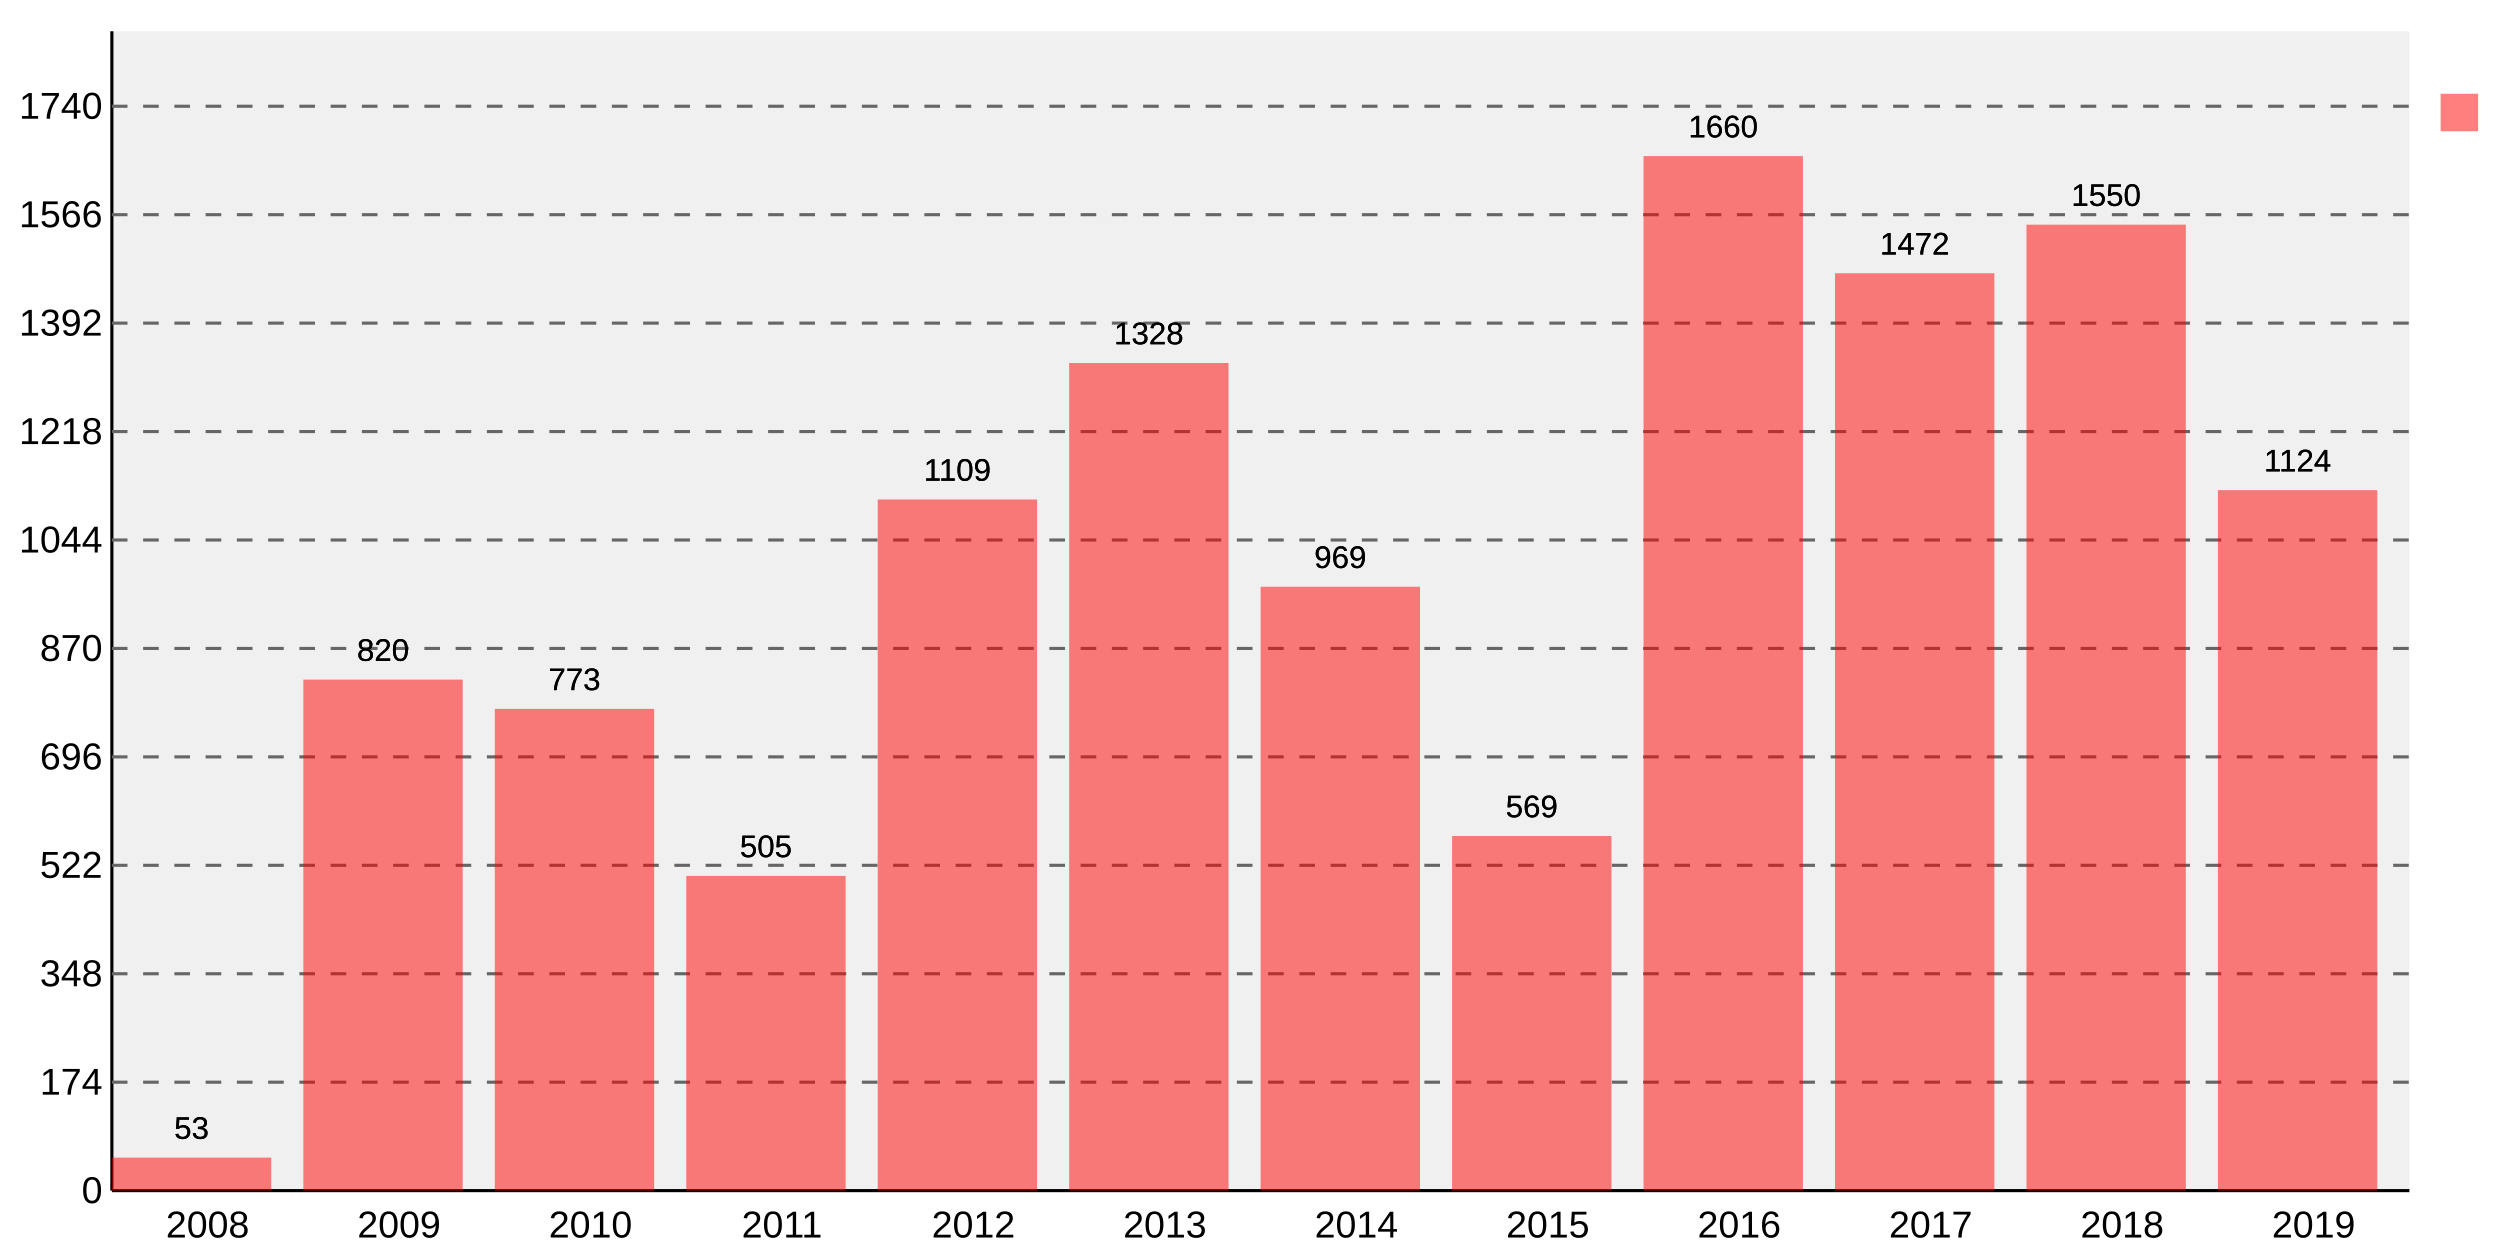
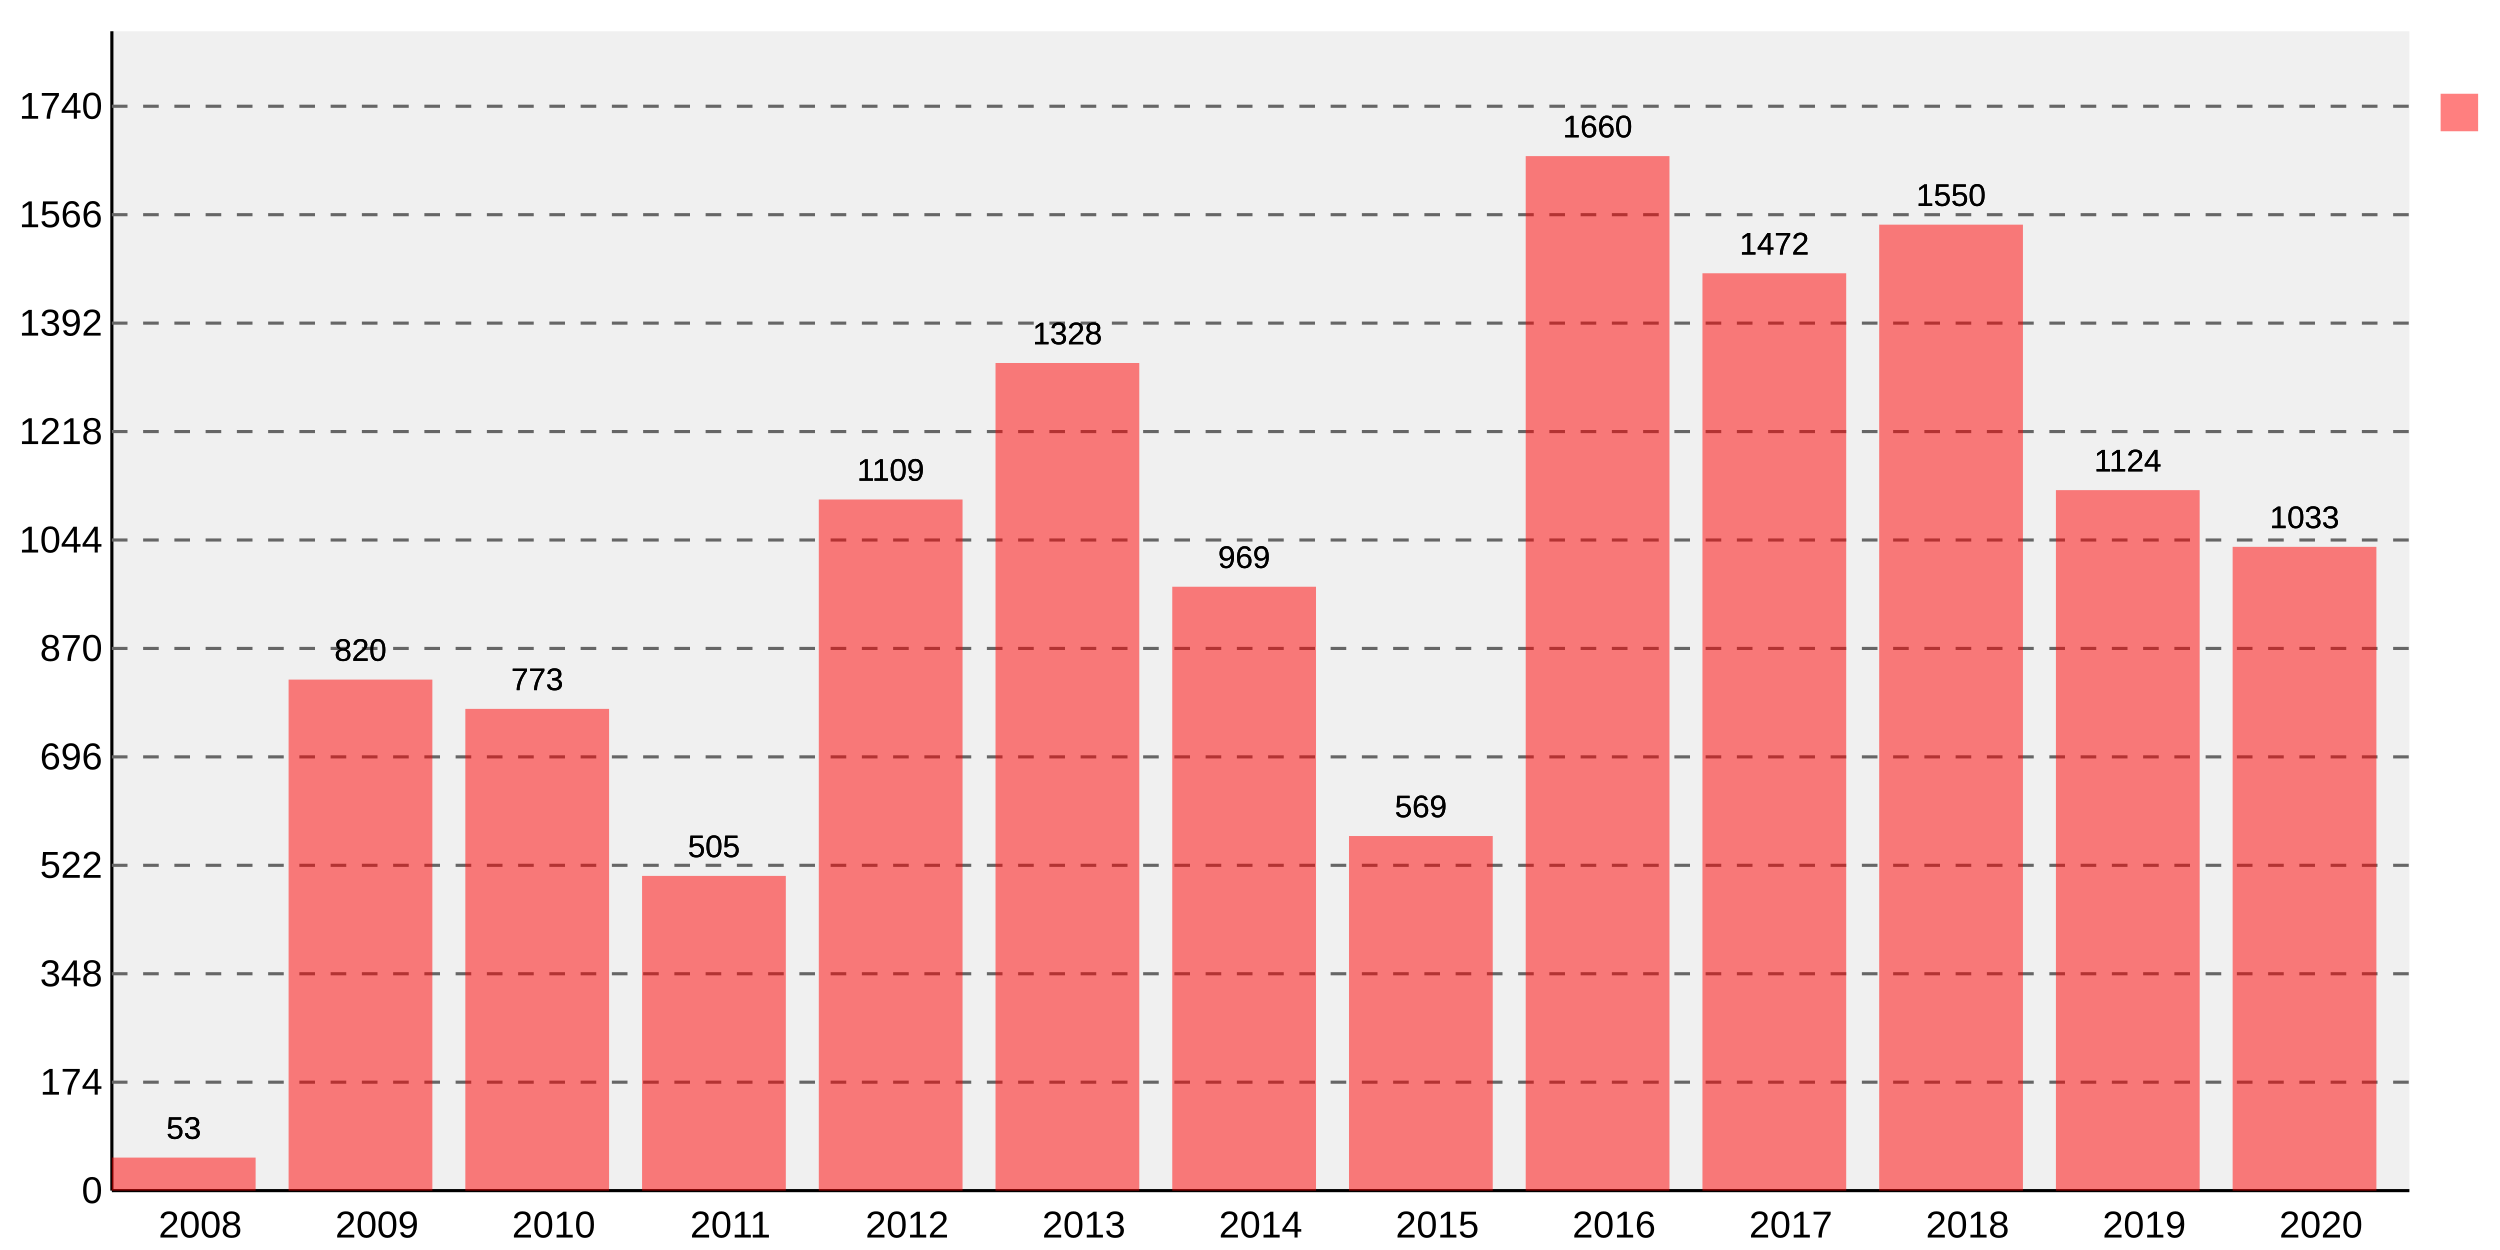
<svg xmlns="http://www.w3.org/2000/svg" viewBox="0 0 800 400">
  <defs>
    <style type="text/css">/*
Base styles for svg.charts.Graph
*/
.svgBackground {
    fill: #fff
    }
.graphBackground {
    fill: #f0f0f0
    }
/* graphs titles */
.mainTitle {
    text-anchor: middle;
    fill: #000;
    font-size: 16px;
    font-family: "Arial", sans-serif;
    font-weight: normal
    }
.subTitle {
    text-anchor: middle;
    fill: #999;
    font-size: 14px;
    font-family: "Arial", sans-serif;
    font-weight: normal
    }
.axis {
    stroke: #000;
    stroke-width: 1px
    }
.guideLines {
    stroke: #666;
    stroke-width: 1px;
    stroke-dasharray: 5, 5
    }
.xAxisLabels {
    text-anchor: middle;
    fill: #000;
    font-size: 12px;
    font-family: "Arial", sans-serif;
    font-weight: normal
    }
.yAxisLabels {
    text-anchor: end;
    fill: #000;
    font-size: 12px;
    font-family: "Arial", sans-serif;
    font-weight: normal
    }
.xAxisTitle {
    text-anchor: middle;
    fill: #f00;
    font-size: 14px;
    font-family: "Arial", sans-serif;
    font-weight: normal
    }
.yAxisTitle {
    fill: #f00;
    text-anchor: middle;
    font-size: 14px;
    font-family: "Arial", sans-serif;
    font-weight: normal
    }
.dataPointLabel {
    fill: #000;
    text-anchor: middle;
    font-size: 10px;
    font-family: "Arial", sans-serif;
    font-weight: normal
    }
.staggerGuideLine {
    fill: none;
    stroke: #000;
    stroke-width: 0.5px
    }
.keyText {
    fill: #000;
    text-anchor: start;
    font-size: 10px;
    font-family: "Arial", sans-serif;
    font-weight: normal
    }
/*
default fill styles for multiple datasets (probably only use a single
dataset on this graph though)
*/
.key1, .fill1 {
    fill: #f00;
    fill-opacity: 0.5;
    stroke: none;
    stroke-width: 0.5px
    }
.key2, .fill2 {
    fill: #00f;
    fill-opacity: 0.5;
    stroke: none;
    stroke-width: 1px
    }
.key3, .fill3 {
    fill: #0f0;
    fill-opacity: 0.5;
    stroke: none;
    stroke-width: 1px
    }
.key4, .fill4 {
    fill: #fc0;
    fill-opacity: 0.5;
    stroke: none;
    stroke-width: 1px
    }
.key5, .fill5 {
    fill: #0cf;
    fill-opacity: 0.5;
    stroke: none;
    stroke-width: 1px
    }
.key6, .fill6 {
    fill: #f0f;
    fill-opacity: 0.5;
    stroke: none;
    stroke-width: 1px
    }
.key7, .fill7 {
    fill: #0ff;
    fill-opacity: 0.5;
    stroke: none;
    stroke-width: 1px
    }
.key8, .fill8 {
    fill: #ff0;
    fill-opacity: 0.5;
    stroke: none;
    stroke-width: 1px
    }
.key9, .fill9 {
    fill: #c66;
    fill-opacity: 0.5;
    stroke: none;
    stroke-width: 1px
    }
.key10, .fill10 {
    fill: #639;
    fill-opacity: 0.5;
    stroke: none;
    stroke-width: 1px
    }
.key11, .fill11 {
    fill: #390;
    fill-opacity: 0.5;
    stroke: none;
    stroke-width: 1px
    }
.key12, .fill12 {
    fill: #96F;
    fill-opacity: 0.5;
    stroke: none;
    stroke-width: 1px
    }</style>
  </defs>
  <rect width="800" height="400" x="0" y="0" class="svgBackground" />
  <g transform="translate (35.8 10)">
    <rect x="0" y="0" width="735.2" height="371" class="graphBackground" />
    <path d="M 0 0 v371" class="axis" id="xAxis" />
    <path d="M 0 371 h735.2" class="axis" id="yAxis" />
-     <text class="xAxisLabels" x="30.633" y="386" style="text-anchor: middle">2008</text>
-     <text class="xAxisLabels" x="91.9" y="386" style="text-anchor: middle">2009</text>
-     <text class="xAxisLabels" x="153.167" y="386" style="text-anchor: middle">2010</text>
-     <text class="xAxisLabels" x="214.433" y="386" style="text-anchor: middle">2011</text>
-     <text class="xAxisLabels" x="275.7" y="386" style="text-anchor: middle">2012</text>
-     <text class="xAxisLabels" x="336.967" y="386" style="text-anchor: middle">2013</text>
-     <text class="xAxisLabels" x="398.233" y="386" style="text-anchor: middle">2014</text>
-     <text class="xAxisLabels" x="459.5" y="386" style="text-anchor: middle">2015</text>
-     <text class="xAxisLabels" x="520.767" y="386" style="text-anchor: middle">2016</text>
-     <text class="xAxisLabels" x="582.033" y="386" style="text-anchor: middle">2017</text>
-     <text class="xAxisLabels" x="643.3" y="386" style="text-anchor: middle">2018</text>
-     <text class="xAxisLabels" x="704.567" y="386" style="text-anchor: middle">2019</text>
+     <text class="xAxisLabels" x="28.277" y="386" style="text-anchor: middle">2008</text>
+     <text class="xAxisLabels" x="84.831" y="386" style="text-anchor: middle">2009</text>
+     <text class="xAxisLabels" x="141.385" y="386" style="text-anchor: middle">2010</text>
+     <text class="xAxisLabels" x="197.938" y="386" style="text-anchor: middle">2011</text>
+     <text class="xAxisLabels" x="254.492" y="386" style="text-anchor: middle">2012</text>
+     <text class="xAxisLabels" x="311.046" y="386" style="text-anchor: middle">2013</text>
+     <text class="xAxisLabels" x="367.6" y="386" style="text-anchor: middle">2014</text>
+     <text class="xAxisLabels" x="424.154" y="386" style="text-anchor: middle">2015</text>
+     <text class="xAxisLabels" x="480.708" y="386" style="text-anchor: middle">2016</text>
+     <text class="xAxisLabels" x="537.262" y="386" style="text-anchor: middle">2017</text>
+     <text class="xAxisLabels" x="593.815" y="386" style="text-anchor: middle">2018</text>
+     <text class="xAxisLabels" x="650.369" y="386" style="text-anchor: middle">2019</text>
+     <text class="xAxisLabels" x="706.923" y="386" style="text-anchor: middle">2020</text>
    <text class="yAxisLabels" x="-3" y="375.0" style="text-anchor: end">0</text>
    <text class="yAxisLabels" x="-3" y="340.3" style="text-anchor: end">174</text>
    <text class="yAxisLabels" x="-3" y="305.6" style="text-anchor: end">348</text>
    <text class="yAxisLabels" x="-3" y="270.9" style="text-anchor: end">522</text>
    <text class="yAxisLabels" x="-3" y="236.2" style="text-anchor: end">696</text>
    <text class="yAxisLabels" x="-3" y="201.5" style="text-anchor: end">870</text>
    <text class="yAxisLabels" x="-3" y="166.8" style="text-anchor: end">1044</text>
    <text class="yAxisLabels" x="-3" y="132.1" style="text-anchor: end">1218</text>
    <text class="yAxisLabels" x="-3" y="97.4" style="text-anchor: end">1392</text>
    <text class="yAxisLabels" x="-3" y="62.7" style="text-anchor: end">1566</text>
    <text class="yAxisLabels" x="-3" y="28.0" style="text-anchor: end">1740</text>
    <path d="M 0 336.3 h735.2" class="guideLines" />
    <path d="M 0 301.6 h735.2" class="guideLines" />
    <path d="M 0 266.9 h735.2" class="guideLines" />
    <path d="M 0 232.2 h735.2" class="guideLines" />
    <path d="M 0 197.5 h735.2" class="guideLines" />
    <path d="M 0 162.8 h735.2" class="guideLines" />
    <path d="M 0 128.1 h735.2" class="guideLines" />
    <path d="M 0 93.4 h735.2" class="guideLines" />
    <path d="M 0 58.7 h735.2" class="guideLines" />
    <path d="M 0 24.0 h735.2" class="guideLines" />
-     <rect x="0.0" y="360.43" width="51.0" height="10.57" class="fill1" />
-     <rect x="61.267" y="207.471" width="51.0" height="163.529" class="fill1" />
-     <rect x="122.533" y="216.844" width="51.0" height="154.156" class="fill1" />
-     <rect x="183.8" y="270.29" width="51.0" height="100.71" class="fill1" />
-     <rect x="245.067" y="149.837" width="51.0" height="221.163" class="fill1" />
-     <rect x="306.333" y="106.163" width="51.0" height="264.837" class="fill1" />
-     <rect x="367.6" y="177.757" width="51.0" height="193.243" class="fill1" />
-     <rect x="428.867" y="257.527" width="51.0" height="113.473" class="fill1" />
-     <rect x="490.133" y="39.954" width="51.0" height="331.046" class="fill1" />
-     <rect x="551.4" y="77.446" width="51.0" height="293.554" class="fill1" />
-     <rect x="612.667" y="61.891" width="51.0" height="309.109" class="fill1" />
-     <rect x="673.933" y="146.846" width="51.0" height="224.154" class="fill1" />
+     <rect x="0.0" y="360.43" width="46.0" height="10.57" class="fill1" />
+     <rect x="56.554" y="207.471" width="46.0" height="163.529" class="fill1" />
+     <rect x="113.108" y="216.844" width="46.0" height="154.156" class="fill1" />
+     <rect x="169.662" y="270.29" width="46.0" height="100.71" class="fill1" />
+     <rect x="226.215" y="149.837" width="46.0" height="221.163" class="fill1" />
+     <rect x="282.769" y="106.163" width="46.0" height="264.837" class="fill1" />
+     <rect x="339.323" y="177.757" width="46.0" height="193.243" class="fill1" />
+     <rect x="395.877" y="257.527" width="46.0" height="113.473" class="fill1" />
+     <rect x="452.431" y="39.954" width="46.0" height="331.046" class="fill1" />
+     <rect x="508.985" y="77.446" width="46.0" height="293.554" class="fill1" />
+     <rect x="565.538" y="61.891" width="46.0" height="309.109" class="fill1" />
+     <rect x="622.092" y="146.846" width="46.0" height="224.154" class="fill1" />
+     <rect x="678.646" y="164.994" width="46.0" height="206.006" class="fill1" />
    <g>
-       <text x="25.5" y="354.43" class="dataPointLabel" style="None stroke: #fff; stroke-width: 2;">53</text>
-       <text x="25.5" y="354.43" class="dataPointLabel">53</text>
-       <text x="86.767" y="201.471" class="dataPointLabel" style="None stroke: #fff; stroke-width: 2;">820</text>
-       <text x="86.767" y="201.471" class="dataPointLabel">820</text>
-       <text x="148.033" y="210.844" class="dataPointLabel" style="None stroke: #fff; stroke-width: 2;">773</text>
-       <text x="148.033" y="210.844" class="dataPointLabel">773</text>
-       <text x="209.3" y="264.29" class="dataPointLabel" style="None stroke: #fff; stroke-width: 2;">505</text>
-       <text x="209.3" y="264.29" class="dataPointLabel">505</text>
-       <text x="270.567" y="143.837" class="dataPointLabel" style="None stroke: #fff; stroke-width: 2;">1109</text>
-       <text x="270.567" y="143.837" class="dataPointLabel">1109</text>
-       <text x="331.833" y="100.163" class="dataPointLabel" style="None stroke: #fff; stroke-width: 2;">1328</text>
-       <text x="331.833" y="100.163" class="dataPointLabel">1328</text>
-       <text x="393.1" y="171.757" class="dataPointLabel" style="None stroke: #fff; stroke-width: 2;">969</text>
-       <text x="393.1" y="171.757" class="dataPointLabel">969</text>
-       <text x="454.367" y="251.527" class="dataPointLabel" style="None stroke: #fff; stroke-width: 2;">569</text>
-       <text x="454.367" y="251.527" class="dataPointLabel">569</text>
-       <text x="515.633" y="33.954" class="dataPointLabel" style="None stroke: #fff; stroke-width: 2;">1660</text>
-       <text x="515.633" y="33.954" class="dataPointLabel">1660</text>
-       <text x="576.9" y="71.446" class="dataPointLabel" style="None stroke: #fff; stroke-width: 2;">1472</text>
-       <text x="576.9" y="71.446" class="dataPointLabel">1472</text>
-       <text x="638.167" y="55.891" class="dataPointLabel" style="None stroke: #fff; stroke-width: 2;">1550</text>
-       <text x="638.167" y="55.891" class="dataPointLabel">1550</text>
-       <text x="699.433" y="140.846" class="dataPointLabel" style="None stroke: #fff; stroke-width: 2;">1124</text>
-       <text x="699.433" y="140.846" class="dataPointLabel">1124</text>
+       <text x="23.0" y="354.43" class="dataPointLabel" style="None stroke: #fff; stroke-width: 2;">53</text>
+       <text x="23.0" y="354.43" class="dataPointLabel">53</text>
+       <text x="79.554" y="201.471" class="dataPointLabel" style="None stroke: #fff; stroke-width: 2;">820</text>
+       <text x="79.554" y="201.471" class="dataPointLabel">820</text>
+       <text x="136.108" y="210.844" class="dataPointLabel" style="None stroke: #fff; stroke-width: 2;">773</text>
+       <text x="136.108" y="210.844" class="dataPointLabel">773</text>
+       <text x="192.662" y="264.29" class="dataPointLabel" style="None stroke: #fff; stroke-width: 2;">505</text>
+       <text x="192.662" y="264.29" class="dataPointLabel">505</text>
+       <text x="249.215" y="143.837" class="dataPointLabel" style="None stroke: #fff; stroke-width: 2;">1109</text>
+       <text x="249.215" y="143.837" class="dataPointLabel">1109</text>
+       <text x="305.769" y="100.163" class="dataPointLabel" style="None stroke: #fff; stroke-width: 2;">1328</text>
+       <text x="305.769" y="100.163" class="dataPointLabel">1328</text>
+       <text x="362.323" y="171.757" class="dataPointLabel" style="None stroke: #fff; stroke-width: 2;">969</text>
+       <text x="362.323" y="171.757" class="dataPointLabel">969</text>
+       <text x="418.877" y="251.527" class="dataPointLabel" style="None stroke: #fff; stroke-width: 2;">569</text>
+       <text x="418.877" y="251.527" class="dataPointLabel">569</text>
+       <text x="475.431" y="33.954" class="dataPointLabel" style="None stroke: #fff; stroke-width: 2;">1660</text>
+       <text x="475.431" y="33.954" class="dataPointLabel">1660</text>
+       <text x="531.985" y="71.446" class="dataPointLabel" style="None stroke: #fff; stroke-width: 2;">1472</text>
+       <text x="531.985" y="71.446" class="dataPointLabel">1472</text>
+       <text x="588.538" y="55.891" class="dataPointLabel" style="None stroke: #fff; stroke-width: 2;">1550</text>
+       <text x="588.538" y="55.891" class="dataPointLabel">1550</text>
+       <text x="645.092" y="140.846" class="dataPointLabel" style="None stroke: #fff; stroke-width: 2;">1124</text>
+       <text x="645.092" y="140.846" class="dataPointLabel">1124</text>
+       <text x="701.646" y="158.994" class="dataPointLabel" style="None stroke: #fff; stroke-width: 2;">1033</text>
+       <text x="701.646" y="158.994" class="dataPointLabel">1033</text>
    </g>
  </g>
  <g transform="translate(781 30)">
    <rect x="0" y="0" width="12" height="12" class="key1" />
    <text x="17" y="12" class="keyText" />
  </g>
</svg>
